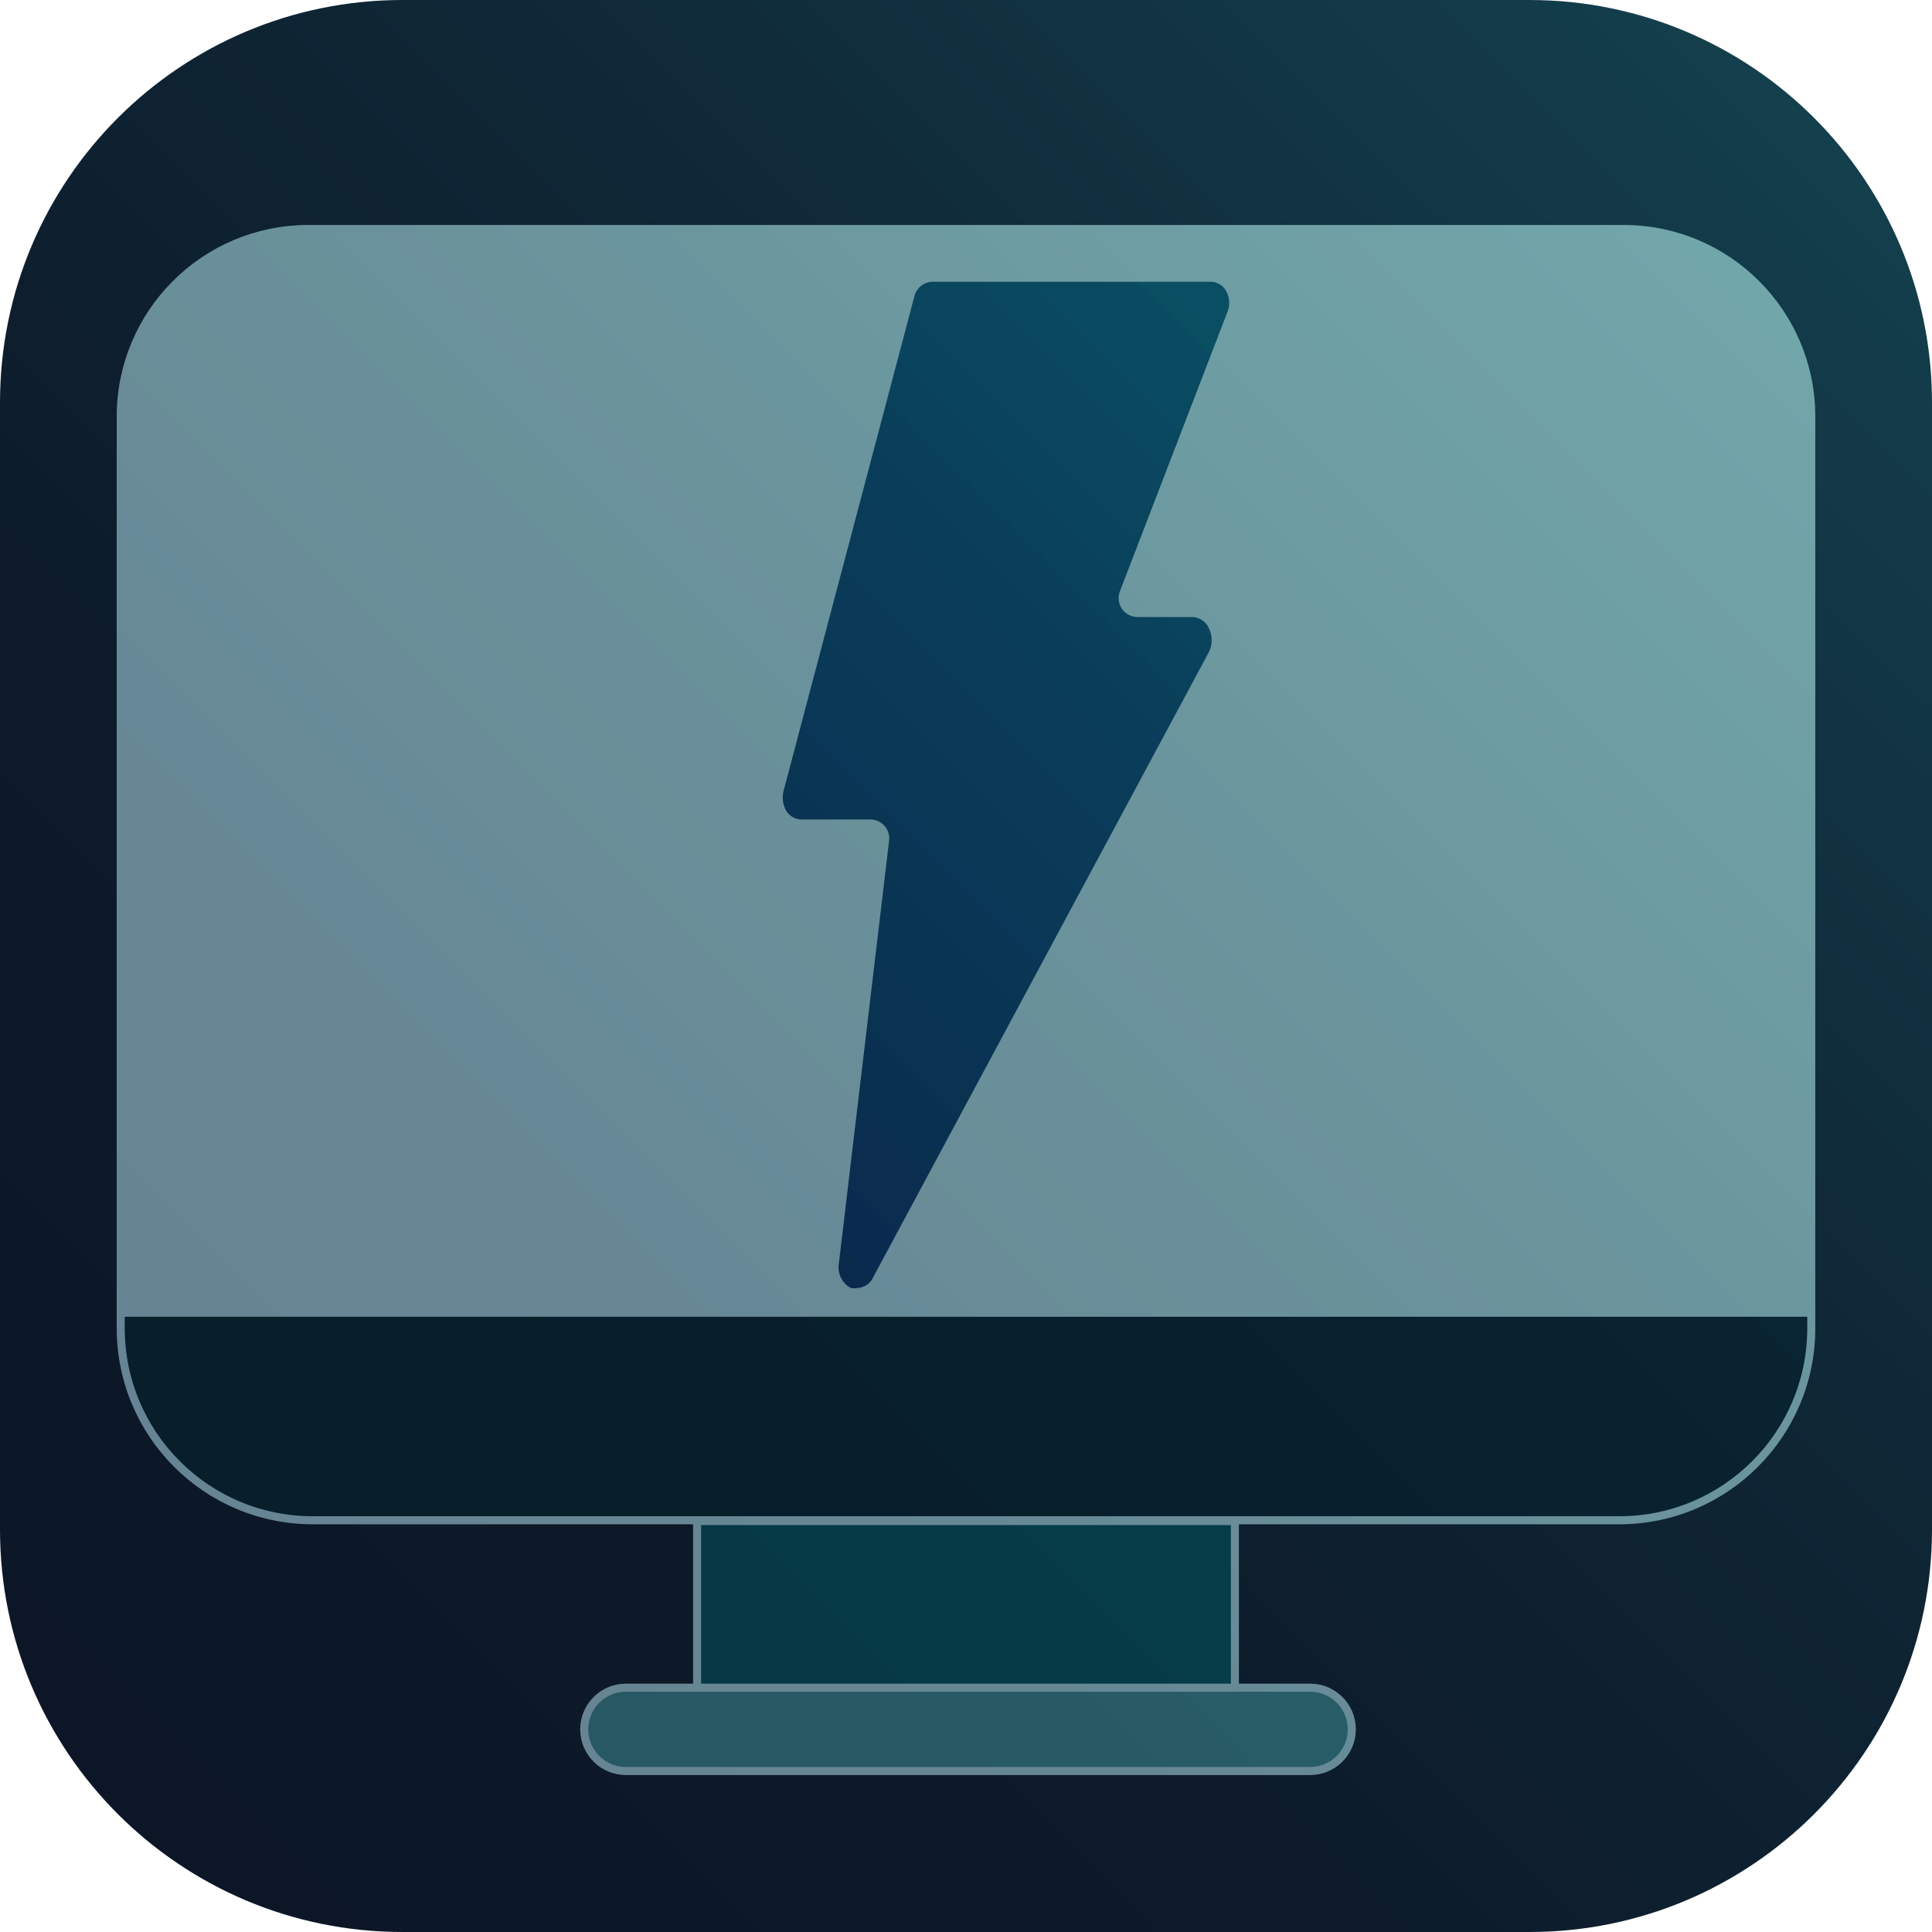
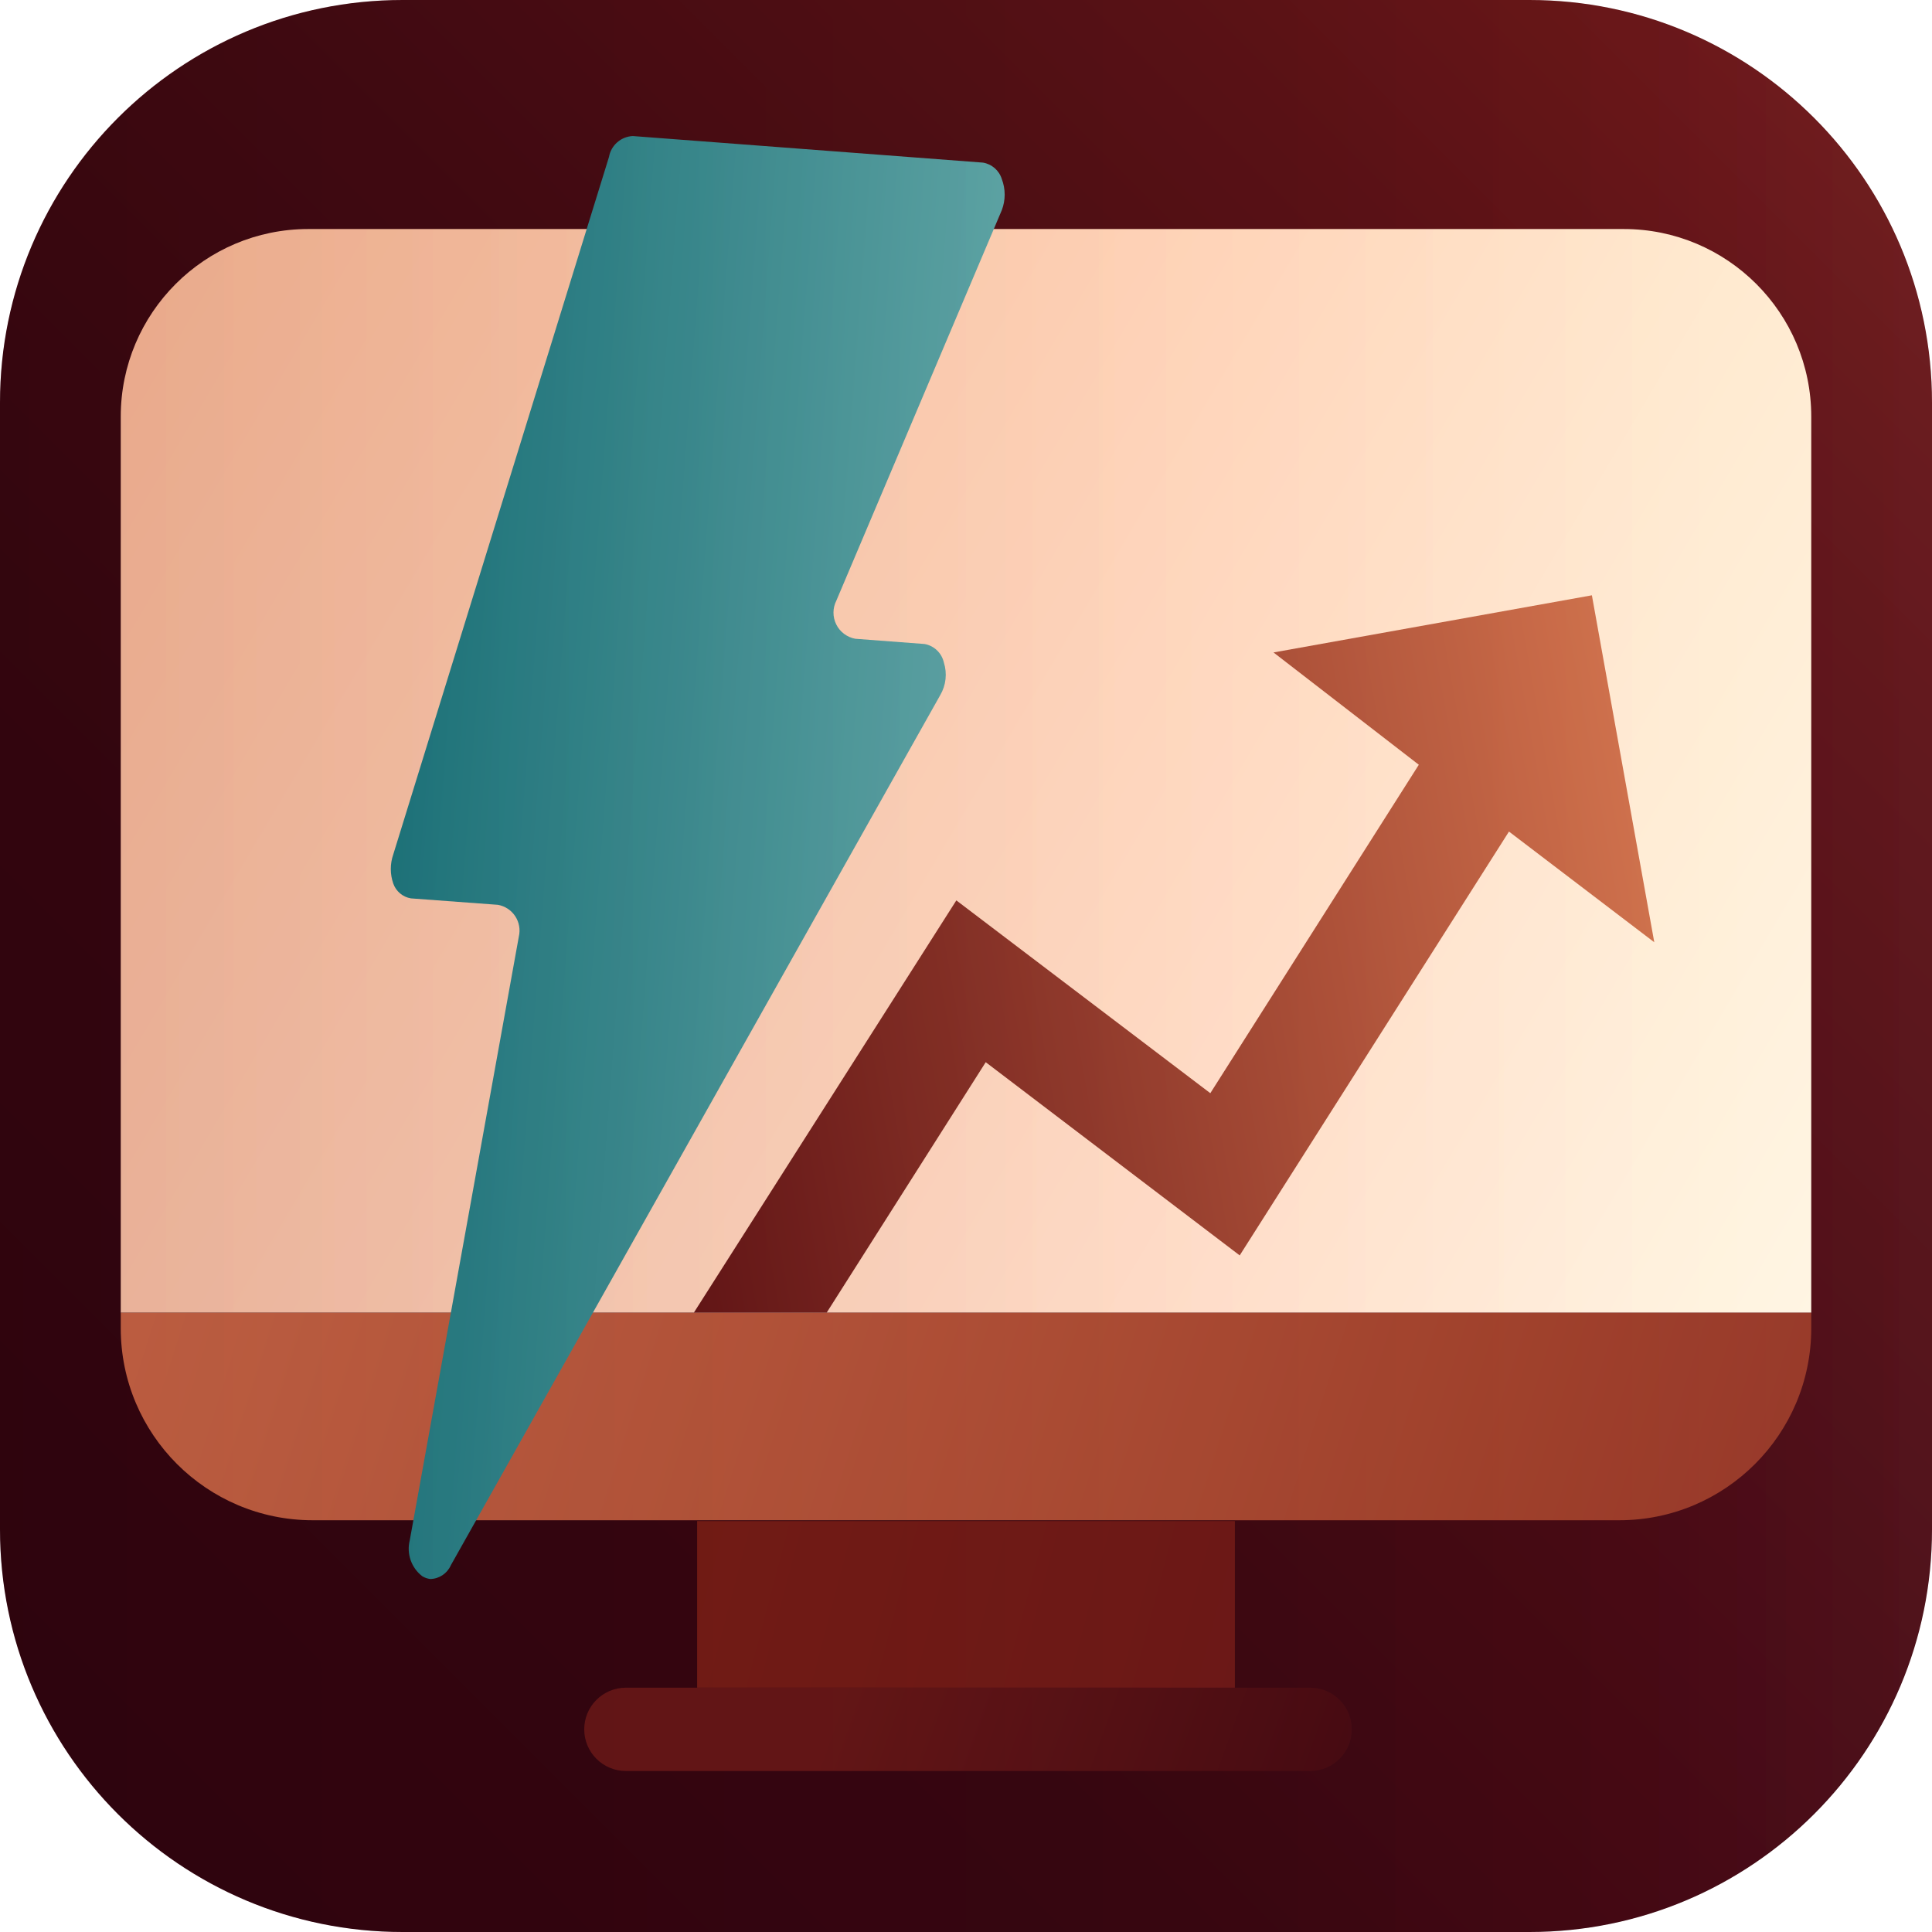
<svg xmlns="http://www.w3.org/2000/svg" viewBox="0 0 48 48">
  <defs>
-     <style>.e6106107-c8f5-4a0c-9b4b-c49eccd8234f{isolation:isolate;}.bd2fa8b0-6174-4a8b-b7d2-2ca513978ec8{fill:url(#acd3e259-b4db-4d4c-b51a-bd6effe28630);}.b5b4973e-1932-47ec-9305-941c7191320e{mix-blend-mode:soft-light;}.ad90774f-31b3-4d40-821c-7fb6778df7e1{fill:#63b3af;}.aa25e7dc-0736-4f0b-8de8-e7388802afeb,.ad90774f-31b3-4d40-821c-7fb6778df7e1,.b559985e-d45c-4d79-b63d-057947723706,.b8b2affb-e90f-452e-971d-54533483d458{stroke:#ebfff8;stroke-miterlimit:10;stroke-width:0.2px;}.b8b2affb-e90f-452e-971d-54533483d458{fill:#107c80;}.aa25e7dc-0736-4f0b-8de8-e7388802afeb{fill:#143f4d;}.b559985e-d45c-4d79-b63d-057947723706{fill:#ebfff8;}.ed601da9-3229-4168-bc07-40eb15c1ae0f{opacity:0.33;}.be649cce-728b-4617-85d7-779e85bf32b1{fill:#0c1626;mix-blend-mode:overlay;}</style>
-     <linearGradient id="acd3e259-b4db-4d4c-b51a-bd6effe28630" x1="2.93" y1="45.07" x2="45.07" y2="2.93" gradientUnits="userSpaceOnUse">
-       <stop offset="0" stop-color="#0c1626" />
-       <stop offset="0.31" stop-color="#0d1a2a" />
-       <stop offset="0.62" stop-color="#0f2635" />
-       <stop offset="0.93" stop-color="#133a48" />
-       <stop offset="1" stop-color="#143f4d" />
+     <style>.ff77049a-b96d-4f22-97a9-2807ab22747e{isolation:isolate;}.e9b6298e-e3ae-48aa-9b49-f728caff6348{fill:url(#fdde8e8f-3ffb-45bd-9731-d8be544c8e1e);}.a656149c-20b5-4497-9bfe-7a29631be3c6{fill:url(#bf76b8a5-4f2d-46a7-9788-90bcd5088de8);}.afab68b6-336a-48e4-849d-e812da462ee4{fill:url(#fe9ad757-46a8-4a29-8f75-4b651b4f660e);}.a3bd6d02-d7eb-4492-818d-e185b460ff8f{fill:url(#bbc8a043-a49f-42ab-82a8-ec9a89f9b526);}.b9d46a38-aa87-448d-8d66-99ee2d38c642{fill:url(#aa054722-39e1-4091-8453-360941c0755e);}.e48e9c83-5df2-4908-9105-d6411a0cd9a1{fill:url(#e73d46d1-dabc-47df-9d8f-ed7da49f9e64);}.b0132171-df4b-441d-9514-0ca7135a67ba{fill:url(#a317f452-f189-4f15-92c0-343c4a2ff2d1);}.be88579e-e85c-4e4e-97ab-02b26a99ea3f{opacity:0.2;mix-blend-mode:hard-light;fill:url(#f58db870-8bf8-43be-82d3-c2eaccfd5d08);}</style>
+     <linearGradient id="fdde8e8f-3ffb-45bd-9731-d8be544c8e1e" x1="2.93" y1="45.07" x2="45.07" y2="2.93" gradientUnits="userSpaceOnUse">
+       <stop offset="0" stop-color="#330510" />
+       <stop offset="0.28" stop-color="#370611" />
+       <stop offset="0.56" stop-color="#430b13" />
+       <stop offset="0.84" stop-color="#571216" />
+       <stop offset="1" stop-color="#661818" />
+     </linearGradient>
+     <linearGradient id="bf76b8a5-4f2d-46a7-9788-90bcd5088de8" x1="20.95" y1="41.84" x2="38.77" y2="48.27" gradientUnits="userSpaceOnUse">
+       <stop offset="0" stop-color="#661818" />
+       <stop offset="1" stop-color="#330510" />
+     </linearGradient>
+     <linearGradient id="fe9ad757-46a8-4a29-8f75-4b651b4f660e" x1="11.94" y1="36.67" x2="35.83" y2="42.98" gradientUnits="userSpaceOnUse">
+       <stop offset="0" stop-color="#7a2016" />
+       <stop offset="1" stop-color="#661818" />
+     </linearGradient>
+     <linearGradient id="bbc8a043-a49f-42ab-82a8-ec9a89f9b526" x1="4.87" y1="28.44" x2="59.32" y2="45.85" gradientUnits="userSpaceOnUse">
+       <stop offset="0" stop-color="#cc714b" />
+       <stop offset="1" stop-color="#7a2016" />
+     </linearGradient>
+     <linearGradient id="aa054722-39e1-4091-8453-360941c0755e" x1="-11.21" y1="-0.68" x2="65.7" y2="44.81" gradientUnits="userSpaceOnUse">
+       <stop offset="0" stop-color="#ffc48e" />
+       <stop offset="0.75" stop-color="#fff6e4" />
+     </linearGradient>
+     <linearGradient id="e73d46d1-dabc-47df-9d8f-ed7da49f9e64" x1="15.89" y1="24.35" x2="40.99" y2="24.35" gradientTransform="translate(-3.81 5.25) rotate(-10.18)" gradientUnits="userSpaceOnUse">
+       <stop offset="0" stop-color="#661818" />
+       <stop offset="1" stop-color="#cc714b" />
+     </linearGradient>
+     <linearGradient id="a317f452-f189-4f15-92c0-343c4a2ff2d1" x1="13.41" y1="17" x2="28.19" y2="17" gradientTransform="matrix(1.25, 0.09, -0.11, 1.44, -8.54, -4.96)" gradientUnits="userSpaceOnUse">
+       <stop offset="0" stop-color="#107c80" />
+       <stop offset="1" stop-color="#63b3af" />
+     </linearGradient>
+     <linearGradient id="f58db870-8bf8-43be-82d3-c2eaccfd5d08" y1="24" x2="48" y2="24" gradientUnits="userSpaceOnUse">
+       <stop offset="0" stop-color="#42001a" />
+       <stop offset="1" stop-color="#a59196" />
    </linearGradient>
  </defs>
-   <g class="e6106107-c8f5-4a0c-9b4b-c49eccd8234f">
-     <g id="b3a05f8a-c4d4-4b30-9870-06700cf86614" data-name="Layer 2">
-       <g id="b5d27ed6-ceb4-477f-b4ee-2c17a4edd1e9" data-name="Icon 1">
-         <rect class="bd2fa8b0-6174-4a8b-b7d2-2ca513978ec8" width="48" height="48" rx="10" />
-         <g id="ecf53b17-37e0-4f0f-8ae9-85df8854b4ac" data-name="Computer">
-           <g class="b5b4973e-1932-47ec-9305-941c7191320e">
-             <path class="ad90774f-31b3-4d40-821c-7fb6778df7e1" d="M19.23,41.93H15.55a1,1,0,0,0,0,2.07h17a1,1,0,0,0,0-2.07H19.23Z" />
-             <rect class="b8b2affb-e90f-452e-971d-54533483d458" x="17.32" y="37.79" width="13.36" height="4.14" />
-             <path class="aa25e7dc-0736-4f0b-8de8-e7388802afeb" d="M3,32.61H45a0,0,0,0,1,0,0V33a4.77,4.77,0,0,1-4.77,4.77H7.77A4.77,4.77,0,0,1,3,33v-.41A0,0,0,0,1,3,32.61Z" />
-             <path class="b559985e-d45c-4d79-b63d-057947723706" d="M7.66,5.69H40.34A4.66,4.66,0,0,1,45,10.35V32.61a0,0,0,0,1,0,0H3a0,0,0,0,1,0,0V10.35A4.66,4.66,0,0,1,7.66,5.69Z" />
-           </g>
-           <g class="ed601da9-3229-4168-bc07-40eb15c1ae0f">
-             <path class="ad90774f-31b3-4d40-821c-7fb6778df7e1" d="M19.23,41.93H15.55a1,1,0,0,0,0,2.07h17a1,1,0,0,0,0-2.07H19.23Z" />
-             <rect class="b8b2affb-e90f-452e-971d-54533483d458" x="17.32" y="37.79" width="13.36" height="4.14" />
-             <path class="aa25e7dc-0736-4f0b-8de8-e7388802afeb" d="M3,32.61H45a0,0,0,0,1,0,0V33a4.77,4.77,0,0,1-4.77,4.77H7.77A4.77,4.77,0,0,1,3,33v-.41A0,0,0,0,1,3,32.61Z" />
-             <path class="b559985e-d45c-4d79-b63d-057947723706" d="M7.66,5.69H40.34A4.66,4.66,0,0,1,45,10.35V32.61a0,0,0,0,1,0,0H3a0,0,0,0,1,0,0V10.35A4.66,4.66,0,0,1,7.66,5.69Z" />
-           </g>
+   <g class="ff77049a-b96d-4f22-97a9-2807ab22747e">
+     <g id="ad072fe1-7bfc-48f1-beb0-4756826c2bc2" data-name="Layer 2">
+       <g id="ed750c19-30c6-409e-989a-5046f5605351" data-name="Burg Icons">
+         <g id="a57f2f74-da8e-40ab-b46a-91f867074ff4" data-name="Icon 4 Teal">
+           <rect class="e9b6298e-e3ae-48aa-9b49-f728caff6348" width="48" height="48" rx="10" />
+           <path class="a656149c-20b5-4497-9bfe-7a29631be3c6" d="M19.23,41.93H15.55a1,1,0,0,0,0,2.07h17a1,1,0,0,0,0-2.07H19.23Z" />
+           <rect class="afab68b6-336a-48e4-849d-e812da462ee4" x="17.32" y="37.79" width="13.36" height="4.14" />
+           <path class="a3bd6d02-d7eb-4492-818d-e185b460ff8f" d="M3,32.61H45a0,0,0,0,1,0,0V33a4.77,4.77,0,0,1-4.77,4.77H7.77A4.77,4.77,0,0,1,3,33v-.41A0,0,0,0,1,3,32.61Z" />
+           <path class="b9d46a38-aa87-448d-8d66-99ee2d38c642" d="M7.66,5.69H40.34A4.66,4.66,0,0,1,45,10.35V32.61a0,0,0,0,1,0,0H3a0,0,0,0,1,0,0V10.35A4.66,4.66,0,0,1,7.66,5.69Z" />
+           <path class="e48e9c83-5df2-4908-9105-d6411a0cd9a1" d="M31.64,16.21,35.25,19l-5.18,8.16-6.31-4.79L17.24,32.61h3.3l3.95-6.22,6.31,4.8,6.69-10.53,3.61,2.75-1.55-8.62Z" />
+           <path class="b0132171-df4b-441d-9514-0ca7135a67ba" d="M10.69,39.23a.48.48,0,0,1-.2-.07.86.86,0,0,1-.31-.89l2.71-15a.65.65,0,0,0-.52-.79l-2.16-.16a.56.56,0,0,1-.44-.37,1.1,1.1,0,0,1,0-.72L15.13,3.9a.63.63,0,0,1,.59-.52l8.7.66a.59.59,0,0,1,.47.41,1.08,1.08,0,0,1,0,.77l-4.11,9.7a.66.66,0,0,0,.47.95l1.72.13a.6.6,0,0,1,.48.46,1,1,0,0,1-.09.81L11.2,38.89A.57.57,0,0,1,10.69,39.23Z" />
+           <rect class="be88579e-e85c-4e4e-97ab-02b26a99ea3f" width="48" height="48" rx="10.03" />
        </g>
-         <path class="be649cce-728b-4617-85d7-779e85bf32b1" d="M21.3,32a.41.41,0,0,1-.16,0,.58.58,0,0,1-.3-.6l1.25-10.52a.47.47,0,0,0-.46-.52H19.91a.45.45,0,0,1-.38-.22.67.67,0,0,1-.06-.5L22.71,7.39A.48.48,0,0,1,23.15,7h6.94a.45.45,0,0,1,.39.26.62.62,0,0,1,0,.53L27.82,14.7a.47.47,0,0,0,.44.63h1.37a.47.47,0,0,1,.41.29.67.67,0,0,1,0,.57L21.69,31.74A.45.45,0,0,1,21.3,32Z" />
      </g>
    </g>
  </g>
</svg>
